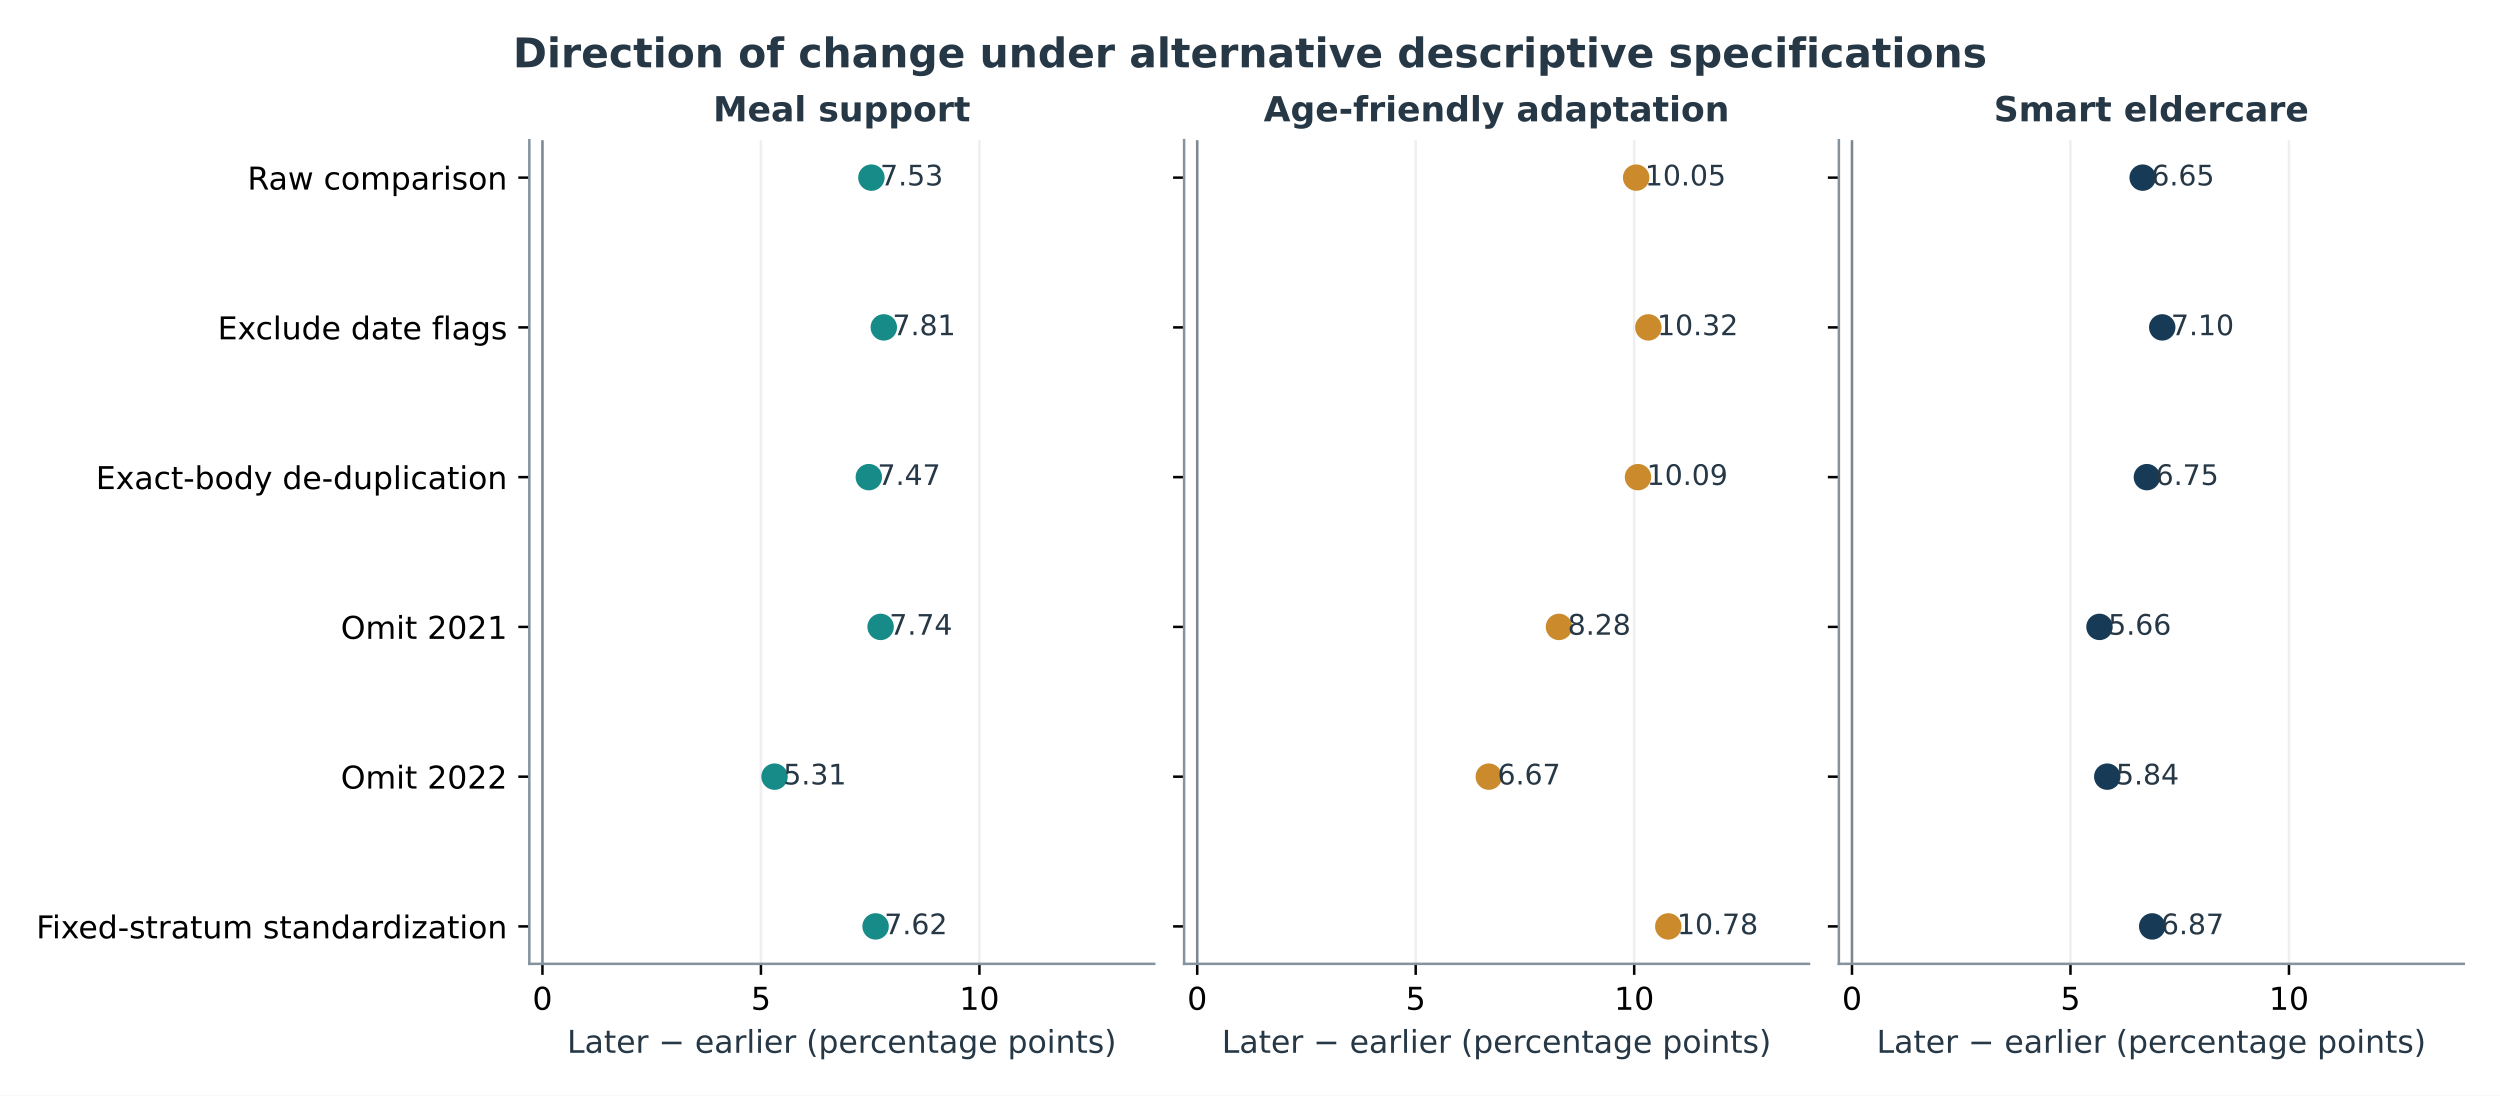
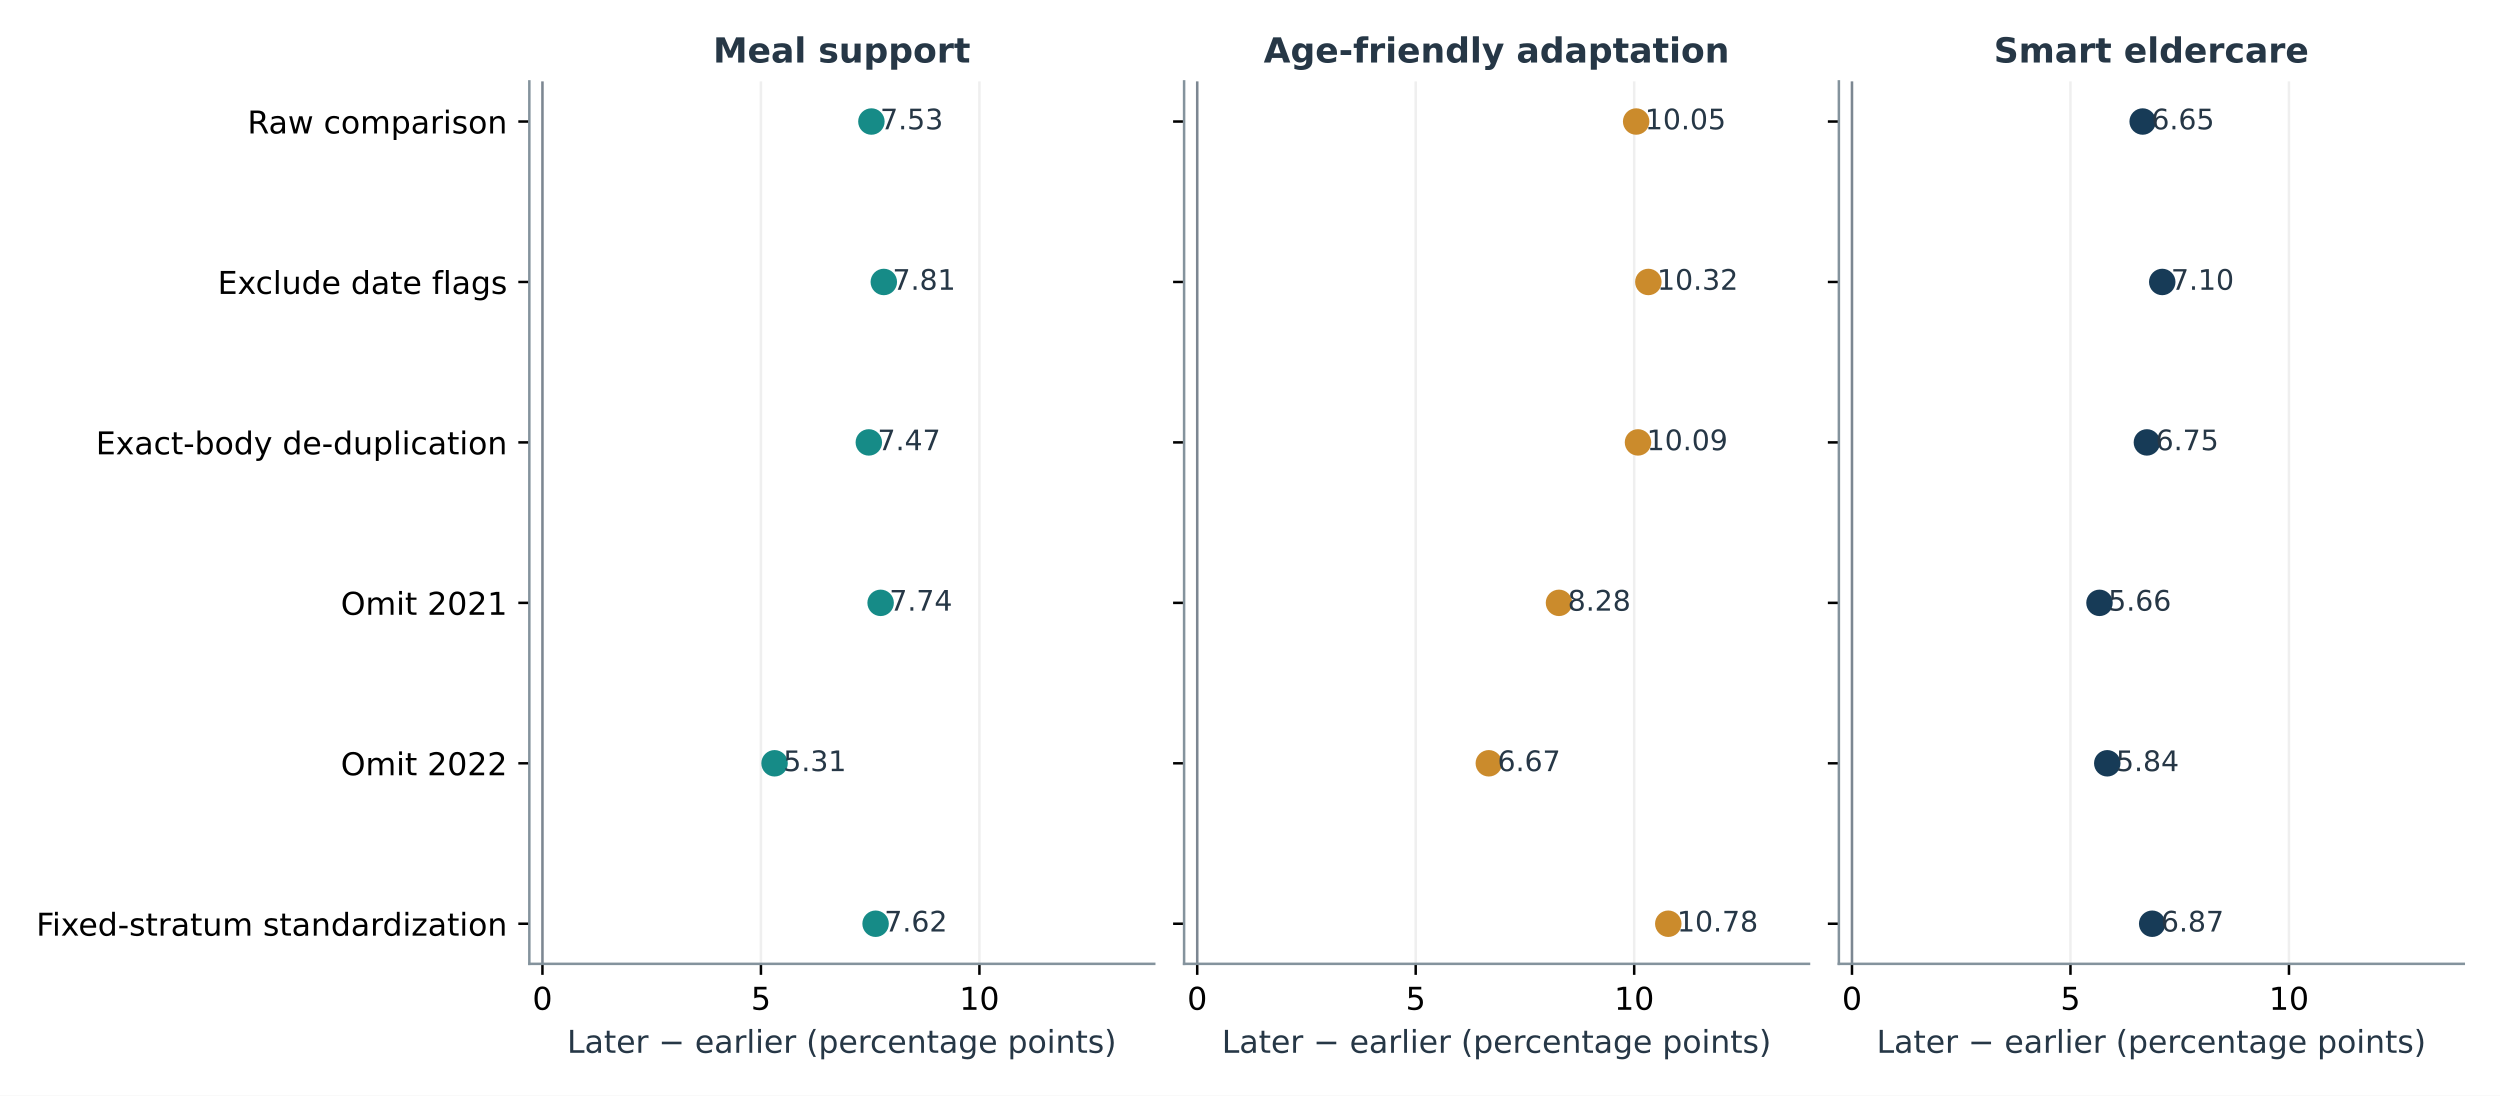
<svg xmlns="http://www.w3.org/2000/svg" xmlns:xlink="http://www.w3.org/1999/xlink" width="794.64pt" height="348.24pt" viewBox="0 0 794.64 348.24" version="1.1">
  <defs>
    <style type="text/css">*{stroke-linejoin: round; stroke-linecap: butt}</style>
  </defs>
  <g id="figure_1">
    <g id="patch_1">
      <path d="M 0 348.24  L 794.64 348.24  L 794.64 0  L 0 0  z " style="fill: #ffffff" />
    </g>
    <g id="axes_1">
      <g id="patch_2">
-         <path d="M 168.251 306.363  L 366.874 306.363  L 366.874 44.562  L 168.251 44.562  z " style="fill: #ffffff" />
+         <path d="M 168.251 306.363  L 366.874 306.363  L 366.874 25.878  L 168.251 25.878  z " style="fill: #ffffff" />
      </g>
      <g id="matplotlib.axis_1">
        <g id="xtick_1">
          <g id="line2d_1">
-             <path d="M 172.418 306.363  L 172.418 44.562  " clip-path="url(#p3aa254fbc4)" style="fill: none; stroke: #b0b0b0; stroke-opacity: 0.2; stroke-width: 0.8; stroke-linecap: square" />
+             <path d="M 172.418 306.363  L 172.418 25.878  " clip-path="url(#pf46473bd8f)" style="fill: none; stroke: #b0b0b0; stroke-opacity: 0.2; stroke-width: 0.8; stroke-linecap: square" />
          </g>
          <g id="line2d_2">
            <defs>
-               <path id="m3610312336" d="M 0 0  L 0 3.5  " style="stroke: #000000; stroke-width: 0.8" />
+               <path id="md2f6b9f62a" d="M 0 0  L 0 3.5  " style="stroke: #000000; stroke-width: 0.8" />
            </defs>
            <g>
-               <use xlink:href="#m3610312336" x="172.418" y="306.363" style="stroke: #000000; stroke-width: 0.8" />
+               <use xlink:href="#md2f6b9f62a" x="172.418" y="306.363" style="stroke: #000000; stroke-width: 0.8" />
            </g>
          </g>
          <g id="text_1">
            <text style="font-size: 10px; font-family: 'DejaVu Sans'; text-anchor: middle" x="172.418" y="320.962" transform="rotate(-0 172.4182 320.9617)">0</text>
          </g>
        </g>
        <g id="xtick_2">
          <g id="line2d_3">
-             <path d="M 241.867 306.363  L 241.867 44.562  " clip-path="url(#p3aa254fbc4)" style="fill: none; stroke: #b0b0b0; stroke-opacity: 0.2; stroke-width: 0.8; stroke-linecap: square" />
+             <path d="M 241.867 306.363  L 241.867 25.878  " clip-path="url(#pf46473bd8f)" style="fill: none; stroke: #b0b0b0; stroke-opacity: 0.2; stroke-width: 0.8; stroke-linecap: square" />
          </g>
          <g id="line2d_4">
            <g>
-               <use xlink:href="#m3610312336" x="241.867" y="306.363" style="stroke: #000000; stroke-width: 0.8" />
+               <use xlink:href="#md2f6b9f62a" x="241.867" y="306.363" style="stroke: #000000; stroke-width: 0.8" />
            </g>
          </g>
          <g id="text_2">
            <text style="font-size: 10px; font-family: 'DejaVu Sans'; text-anchor: middle" x="241.867" y="320.962" transform="rotate(-0 241.8666 320.9617)">5</text>
          </g>
        </g>
        <g id="xtick_3">
          <g id="line2d_5">
-             <path d="M 311.315 306.363  L 311.315 44.562  " clip-path="url(#p3aa254fbc4)" style="fill: none; stroke: #b0b0b0; stroke-opacity: 0.2; stroke-width: 0.8; stroke-linecap: square" />
+             <path d="M 311.315 306.363  L 311.315 25.878  " clip-path="url(#pf46473bd8f)" style="fill: none; stroke: #b0b0b0; stroke-opacity: 0.2; stroke-width: 0.8; stroke-linecap: square" />
          </g>
          <g id="line2d_6">
            <g>
-               <use xlink:href="#m3610312336" x="311.315" y="306.363" style="stroke: #000000; stroke-width: 0.8" />
+               <use xlink:href="#md2f6b9f62a" x="311.315" y="306.363" style="stroke: #000000; stroke-width: 0.8" />
            </g>
          </g>
          <g id="text_3">
            <text style="font-size: 10px; font-family: 'DejaVu Sans'; text-anchor: middle" x="311.315" y="320.962" transform="rotate(-0 311.315 320.9617)">10</text>
          </g>
        </g>
        <g id="text_4">
          <text style="font-size: 10px; font-family: 'DejaVu Sans'; text-anchor: middle; fill: #263746" x="267.562" y="334.64" transform="rotate(-0 267.5625 334.6398)">Later − earlier (percentage points)</text>
        </g>
      </g>
      <g id="matplotlib.axis_2">
        <g id="ytick_1">
          <g id="line2d_7">
            <defs>
-               <path id="mc8262e7562" d="M 0 0  L -3.5 0  " style="stroke: #000000; stroke-width: 0.8" />
+               <path id="m5c3bb623c6" d="M 0 0  L -3.5 0  " style="stroke: #000000; stroke-width: 0.8" />
            </defs>
            <g>
-               <use xlink:href="#mc8262e7562" x="168.251" y="56.462" style="stroke: #000000; stroke-width: 0.8" />
+               <use xlink:href="#m5c3bb623c6" x="168.251" y="38.628" style="stroke: #000000; stroke-width: 0.8" />
            </g>
          </g>
          <g id="text_5">
-             <text style="font-size: 10px; font-family: 'DejaVu Sans'; text-anchor: end" x="161.251" y="60.261" transform="rotate(-0 161.2512 60.26117)">Raw comparison</text>
+             <text style="font-size: 10px; font-family: 'DejaVu Sans'; text-anchor: end" x="161.251" y="42.427" transform="rotate(-0 161.2512 42.42682)">Raw comparison</text>
          </g>
        </g>
        <g id="ytick_2">
          <g id="line2d_8">
            <g>
-               <use xlink:href="#mc8262e7562" x="168.251" y="104.062" style="stroke: #000000; stroke-width: 0.8" />
+               <use xlink:href="#m5c3bb623c6" x="168.251" y="89.625" style="stroke: #000000; stroke-width: 0.8" />
            </g>
          </g>
          <g id="text_6">
-             <text style="font-size: 10px; font-family: 'DejaVu Sans'; text-anchor: end" x="161.251" y="107.861" transform="rotate(-0 161.2512 107.8614)">Exclude date flags</text>
+             <text style="font-size: 10px; font-family: 'DejaVu Sans'; text-anchor: end" x="161.251" y="93.424" transform="rotate(-0 161.2512 93.42409)">Exclude date flags</text>
          </g>
        </g>
        <g id="ytick_3">
          <g id="line2d_9">
            <g>
-               <use xlink:href="#mc8262e7562" x="168.251" y="151.662" style="stroke: #000000; stroke-width: 0.8" />
+               <use xlink:href="#m5c3bb623c6" x="168.251" y="140.622" style="stroke: #000000; stroke-width: 0.8" />
            </g>
          </g>
          <g id="text_7">
-             <text style="font-size: 10px; font-family: 'DejaVu Sans'; text-anchor: end" x="161.251" y="155.462" transform="rotate(-0 161.2512 155.4617)">Exact-body de-duplication</text>
+             <text style="font-size: 10px; font-family: 'DejaVu Sans'; text-anchor: end" x="161.251" y="144.421" transform="rotate(-0 161.2512 144.4214)">Exact-body de-duplication</text>
          </g>
        </g>
        <g id="ytick_4">
          <g id="line2d_10">
            <g>
-               <use xlink:href="#mc8262e7562" x="168.251" y="199.263" style="stroke: #000000; stroke-width: 0.8" />
+               <use xlink:href="#m5c3bb623c6" x="168.251" y="191.619" style="stroke: #000000; stroke-width: 0.8" />
            </g>
          </g>
          <g id="text_8">
-             <text style="font-size: 10px; font-family: 'DejaVu Sans'; text-anchor: end" x="161.251" y="203.062" transform="rotate(-0 161.2512 203.0619)">Omit 2021</text>
+             <text style="font-size: 10px; font-family: 'DejaVu Sans'; text-anchor: end" x="161.251" y="195.419" transform="rotate(-0 161.2512 195.4186)">Omit 2021</text>
          </g>
        </g>
        <g id="ytick_5">
          <g id="line2d_11">
            <g>
-               <use xlink:href="#mc8262e7562" x="168.251" y="246.863" style="stroke: #000000; stroke-width: 0.8" />
+               <use xlink:href="#m5c3bb623c6" x="168.251" y="242.617" style="stroke: #000000; stroke-width: 0.8" />
            </g>
          </g>
          <g id="text_9">
-             <text style="font-size: 10px; font-family: 'DejaVu Sans'; text-anchor: end" x="161.251" y="250.662" transform="rotate(-0 161.2512 250.6622)">Omit 2022</text>
+             <text style="font-size: 10px; font-family: 'DejaVu Sans'; text-anchor: end" x="161.251" y="246.416" transform="rotate(-0 161.2512 246.4159)">Omit 2022</text>
          </g>
        </g>
        <g id="ytick_6">
          <g id="line2d_12">
            <g>
-               <use xlink:href="#mc8262e7562" x="168.251" y="294.463" style="stroke: #000000; stroke-width: 0.8" />
+               <use xlink:href="#m5c3bb623c6" x="168.251" y="293.614" style="stroke: #000000; stroke-width: 0.8" />
            </g>
          </g>
          <g id="text_10">
-             <text style="font-size: 10px; font-family: 'DejaVu Sans'; text-anchor: end" x="161.251" y="298.262" transform="rotate(-0 161.2512 298.2624)">Fixed-stratum standardization</text>
+             <text style="font-size: 10px; font-family: 'DejaVu Sans'; text-anchor: end" x="161.251" y="297.413" transform="rotate(-0 161.2512 297.4132)">Fixed-stratum standardization</text>
          </g>
        </g>
      </g>
      <g id="line2d_13">
-         <path d="M 172.418 306.363  L 172.418 44.562  " clip-path="url(#p3aa254fbc4)" style="fill: none; stroke: #7c8792; stroke-width: 0.8; stroke-linecap: square" />
+         <path d="M 172.418 306.363  L 172.418 25.878  " clip-path="url(#pf46473bd8f)" style="fill: none; stroke: #7c8792; stroke-width: 0.8; stroke-linecap: square" />
      </g>
      <g id="patch_3">
-         <path d="M 168.251 306.363  L 168.251 44.562  " style="fill: none; stroke: #84939d; stroke-width: 0.8; stroke-linejoin: miter; stroke-linecap: square" />
+         <path d="M 168.251 306.363  L 168.251 25.878  " style="fill: none; stroke: #84939d; stroke-width: 0.8; stroke-linejoin: miter; stroke-linecap: square" />
      </g>
      <g id="patch_4">
        <path d="M 168.251 306.363  L 366.874 306.363  " style="fill: none; stroke: #84939d; stroke-width: 0.8; stroke-linejoin: miter; stroke-linecap: square" />
      </g>
      <g id="PathCollection_1">
        <defs>
-           <path id="mc8e58f699a" d="M 0 3.708  C 0.983 3.708 1.927 3.317 2.622 2.622  C 3.317 1.927 3.708 0.983 3.708 0  C 3.708 -0.983 3.317 -1.927 2.622 -2.622  C 1.927 -3.317 0.983 -3.708 0 -3.708  C -0.983 -3.708 -1.927 -3.317 -2.622 -2.622  C -3.317 -1.927 -3.708 -0.983 -3.708 0  C -3.708 0.983 -3.317 1.927 -2.622 2.622  C -1.927 3.317 -0.983 3.708 0 3.708  z " style="stroke: #168b87" />
+           <path id="me1317ac341" d="M 0 3.708  C 0.983 3.708 1.927 3.317 2.622 2.622  C 3.317 1.927 3.708 0.983 3.708 0  C 3.708 -0.983 3.317 -1.927 2.622 -2.622  C 1.927 -3.317 0.983 -3.708 0 -3.708  C -0.983 -3.708 -1.927 -3.317 -2.622 -2.622  C -3.317 -1.927 -3.708 -0.983 -3.708 0  C -3.708 0.983 -3.317 1.927 -2.622 2.622  C -1.927 3.317 -0.983 3.708 0 3.708  z " style="stroke: #168b87" />
        </defs>
-         <g clip-path="url(#p3aa254fbc4)">
-           <use xlink:href="#mc8e58f699a" x="276.98" y="56.462" style="fill: #168b87; stroke: #168b87" />
-           <use xlink:href="#mc8e58f699a" x="280.924" y="104.062" style="fill: #168b87; stroke: #168b87" />
-           <use xlink:href="#mc8e58f699a" x="276.16" y="151.662" style="fill: #168b87; stroke: #168b87" />
-           <use xlink:href="#mc8e58f699a" x="279.91" y="199.263" style="fill: #168b87; stroke: #168b87" />
-           <use xlink:href="#mc8e58f699a" x="246.2" y="246.863" style="fill: #168b87; stroke: #168b87" />
-           <use xlink:href="#mc8e58f699a" x="278.313" y="294.463" style="fill: #168b87; stroke: #168b87" />
+         <g clip-path="url(#pf46473bd8f)">
+           <use xlink:href="#me1317ac341" x="276.98" y="38.628" style="fill: #168b87; stroke: #168b87" />
+           <use xlink:href="#me1317ac341" x="280.924" y="89.625" style="fill: #168b87; stroke: #168b87" />
+           <use xlink:href="#me1317ac341" x="276.16" y="140.622" style="fill: #168b87; stroke: #168b87" />
+           <use xlink:href="#me1317ac341" x="279.91" y="191.619" style="fill: #168b87; stroke: #168b87" />
+           <use xlink:href="#me1317ac341" x="246.2" y="242.617" style="fill: #168b87; stroke: #168b87" />
+           <use xlink:href="#me1317ac341" x="278.313" y="293.614" style="fill: #168b87; stroke: #168b87" />
        </g>
      </g>
      <g id="text_11">
-         <text style="font-size: 9px; font-family: 'DejaVu Sans'; text-anchor: start; fill: #263746" x="279.758" y="58.945" transform="rotate(-0 279.7576 58.94539)">7.53</text>
+         <text style="font-size: 9px; font-family: 'DejaVu Sans'; text-anchor: start; fill: #263746" x="279.758" y="41.111" transform="rotate(-0 279.7576 41.11104)">7.53</text>
      </g>
      <g id="text_12">
-         <text style="font-size: 9px; font-family: 'DejaVu Sans'; text-anchor: start; fill: #263746" x="283.702" y="106.546" transform="rotate(-0 283.7023 106.5456)">7.81</text>
+         <text style="font-size: 9px; font-family: 'DejaVu Sans'; text-anchor: start; fill: #263746" x="283.702" y="92.108" transform="rotate(-0 283.7023 92.10831)">7.81</text>
      </g>
      <g id="text_13">
-         <text style="font-size: 9px; font-family: 'DejaVu Sans'; text-anchor: start; fill: #263746" x="278.938" y="154.146" transform="rotate(-0 278.9381 154.1459)">7.47</text>
+         <text style="font-size: 9px; font-family: 'DejaVu Sans'; text-anchor: start; fill: #263746" x="278.938" y="143.106" transform="rotate(-0 278.9381 143.1056)">7.47</text>
      </g>
      <g id="text_14">
-         <text style="font-size: 9px; font-family: 'DejaVu Sans'; text-anchor: start; fill: #263746" x="282.688" y="201.746" transform="rotate(-0 282.6883 201.7461)">7.74</text>
+         <text style="font-size: 9px; font-family: 'DejaVu Sans'; text-anchor: start; fill: #263746" x="282.688" y="194.103" transform="rotate(-0 282.6883 194.1028)">7.74</text>
      </g>
      <g id="text_15">
-         <text style="font-size: 9px; font-family: 'DejaVu Sans'; text-anchor: start; fill: #263746" x="248.978" y="249.346" transform="rotate(-0 248.9781 249.3464)">5.31</text>
+         <text style="font-size: 9px; font-family: 'DejaVu Sans'; text-anchor: start; fill: #263746" x="248.978" y="245.1" transform="rotate(-0 248.9781 245.1001)">5.31</text>
      </g>
      <g id="text_16">
-         <text style="font-size: 9px; font-family: 'DejaVu Sans'; text-anchor: start; fill: #263746" x="281.091" y="296.947" transform="rotate(-0 281.091 296.9466)">7.62</text>
+         <text style="font-size: 9px; font-family: 'DejaVu Sans'; text-anchor: start; fill: #263746" x="281.091" y="296.097" transform="rotate(-0 281.091 296.0974)">7.62</text>
      </g>
      <g id="text_17">
-         <text style="font-weight: 700; font-size: 11px; font-family: 'DejaVu Sans'; text-anchor: middle; fill: #263746" x="267.562" y="38.562" transform="rotate(-0 267.5625 38.56189)">Meal support</text>
+         <text style="font-weight: 700; font-size: 11px; font-family: 'DejaVu Sans'; text-anchor: middle; fill: #263746" x="267.562" y="19.878" transform="rotate(-0 267.5625 19.87828)">Meal support</text>
      </g>
    </g>
    <g id="axes_2">
      <g id="patch_5">
-         <path d="M 376.374 306.363  L 574.997 306.363  L 574.997 44.562  L 376.374 44.562  z " style="fill: #ffffff" />
+         <path d="M 376.374 306.363  L 574.997 306.363  L 574.997 25.878  L 376.374 25.878  z " style="fill: #ffffff" />
      </g>
      <g id="matplotlib.axis_3">
        <g id="xtick_4">
          <g id="line2d_14">
-             <path d="M 380.541 306.363  L 380.541 44.562  " clip-path="url(#pa2626dab25)" style="fill: none; stroke: #b0b0b0; stroke-opacity: 0.2; stroke-width: 0.8; stroke-linecap: square" />
+             <path d="M 380.541 306.363  L 380.541 25.878  " clip-path="url(#pd00267f403)" style="fill: none; stroke: #b0b0b0; stroke-opacity: 0.2; stroke-width: 0.8; stroke-linecap: square" />
          </g>
          <g id="line2d_15">
            <g>
-               <use xlink:href="#m3610312336" x="380.541" y="306.363" style="stroke: #000000; stroke-width: 0.8" />
+               <use xlink:href="#md2f6b9f62a" x="380.541" y="306.363" style="stroke: #000000; stroke-width: 0.8" />
            </g>
          </g>
          <g id="text_18">
            <text style="font-size: 10px; font-family: 'DejaVu Sans'; text-anchor: middle" x="380.541" y="320.962" transform="rotate(-0 380.5411 320.9617)">0</text>
          </g>
        </g>
        <g id="xtick_5">
          <g id="line2d_16">
-             <path d="M 449.989 306.363  L 449.989 44.562  " clip-path="url(#pa2626dab25)" style="fill: none; stroke: #b0b0b0; stroke-opacity: 0.2; stroke-width: 0.8; stroke-linecap: square" />
+             <path d="M 449.989 306.363  L 449.989 25.878  " clip-path="url(#pd00267f403)" style="fill: none; stroke: #b0b0b0; stroke-opacity: 0.2; stroke-width: 0.8; stroke-linecap: square" />
          </g>
          <g id="line2d_17">
            <g>
-               <use xlink:href="#m3610312336" x="449.989" y="306.363" style="stroke: #000000; stroke-width: 0.8" />
+               <use xlink:href="#md2f6b9f62a" x="449.989" y="306.363" style="stroke: #000000; stroke-width: 0.8" />
            </g>
          </g>
          <g id="text_19">
            <text style="font-size: 10px; font-family: 'DejaVu Sans'; text-anchor: middle" x="449.989" y="320.962" transform="rotate(-0 449.9895 320.9617)">5</text>
          </g>
        </g>
        <g id="xtick_6">
          <g id="line2d_18">
-             <path d="M 519.438 306.363  L 519.438 44.562  " clip-path="url(#pa2626dab25)" style="fill: none; stroke: #b0b0b0; stroke-opacity: 0.2; stroke-width: 0.8; stroke-linecap: square" />
+             <path d="M 519.438 306.363  L 519.438 25.878  " clip-path="url(#pd00267f403)" style="fill: none; stroke: #b0b0b0; stroke-opacity: 0.2; stroke-width: 0.8; stroke-linecap: square" />
          </g>
          <g id="line2d_19">
            <g>
-               <use xlink:href="#m3610312336" x="519.438" y="306.363" style="stroke: #000000; stroke-width: 0.8" />
+               <use xlink:href="#md2f6b9f62a" x="519.438" y="306.363" style="stroke: #000000; stroke-width: 0.8" />
            </g>
          </g>
          <g id="text_20">
            <text style="font-size: 10px; font-family: 'DejaVu Sans'; text-anchor: middle" x="519.438" y="320.962" transform="rotate(-0 519.4379 320.9617)">10</text>
          </g>
        </g>
        <g id="text_21">
          <text style="font-size: 10px; font-family: 'DejaVu Sans'; text-anchor: middle; fill: #263746" x="475.685" y="334.64" transform="rotate(-0 475.6854 334.6398)">Later − earlier (percentage points)</text>
        </g>
      </g>
      <g id="matplotlib.axis_4">
        <g id="ytick_7">
          <g id="line2d_20">
            <g>
-               <use xlink:href="#mc8262e7562" x="376.374" y="56.462" style="stroke: #000000; stroke-width: 0.8" />
+               <use xlink:href="#m5c3bb623c6" x="376.374" y="38.628" style="stroke: #000000; stroke-width: 0.8" />
            </g>
          </g>
        </g>
        <g id="ytick_8">
          <g id="line2d_21">
            <g>
-               <use xlink:href="#mc8262e7562" x="376.374" y="104.062" style="stroke: #000000; stroke-width: 0.8" />
+               <use xlink:href="#m5c3bb623c6" x="376.374" y="89.625" style="stroke: #000000; stroke-width: 0.8" />
            </g>
          </g>
        </g>
        <g id="ytick_9">
          <g id="line2d_22">
            <g>
-               <use xlink:href="#mc8262e7562" x="376.374" y="151.662" style="stroke: #000000; stroke-width: 0.8" />
+               <use xlink:href="#m5c3bb623c6" x="376.374" y="140.622" style="stroke: #000000; stroke-width: 0.8" />
            </g>
          </g>
        </g>
        <g id="ytick_10">
          <g id="line2d_23">
            <g>
-               <use xlink:href="#mc8262e7562" x="376.374" y="199.263" style="stroke: #000000; stroke-width: 0.8" />
+               <use xlink:href="#m5c3bb623c6" x="376.374" y="191.619" style="stroke: #000000; stroke-width: 0.8" />
            </g>
          </g>
        </g>
        <g id="ytick_11">
          <g id="line2d_24">
            <g>
-               <use xlink:href="#mc8262e7562" x="376.374" y="246.863" style="stroke: #000000; stroke-width: 0.8" />
+               <use xlink:href="#m5c3bb623c6" x="376.374" y="242.617" style="stroke: #000000; stroke-width: 0.8" />
            </g>
          </g>
        </g>
        <g id="ytick_12">
          <g id="line2d_25">
            <g>
-               <use xlink:href="#mc8262e7562" x="376.374" y="294.463" style="stroke: #000000; stroke-width: 0.8" />
+               <use xlink:href="#m5c3bb623c6" x="376.374" y="293.614" style="stroke: #000000; stroke-width: 0.8" />
            </g>
          </g>
        </g>
      </g>
      <g id="line2d_26">
-         <path d="M 380.541 306.363  L 380.541 44.562  " clip-path="url(#pa2626dab25)" style="fill: none; stroke: #7c8792; stroke-width: 0.8; stroke-linecap: square" />
+         <path d="M 380.541 306.363  L 380.541 25.878  " clip-path="url(#pd00267f403)" style="fill: none; stroke: #7c8792; stroke-width: 0.8; stroke-linecap: square" />
      </g>
      <g id="patch_6">
-         <path d="M 376.374 306.363  L 376.374 44.562  " style="fill: none; stroke: #84939d; stroke-width: 0.8; stroke-linejoin: miter; stroke-linecap: square" />
+         <path d="M 376.374 306.363  L 376.374 25.878  " style="fill: none; stroke: #84939d; stroke-width: 0.8; stroke-linejoin: miter; stroke-linecap: square" />
      </g>
      <g id="patch_7">
        <path d="M 376.374 306.363  L 574.997 306.363  " style="fill: none; stroke: #84939d; stroke-width: 0.8; stroke-linejoin: miter; stroke-linecap: square" />
      </g>
      <g id="PathCollection_2">
        <defs>
-           <path id="m4b109b574f" d="M 0 3.708  C 0.983 3.708 1.927 3.317 2.622 2.622  C 3.317 1.927 3.708 0.983 3.708 0  C 3.708 -0.983 3.317 -1.927 2.622 -2.622  C 1.927 -3.317 0.983 -3.708 0 -3.708  C -0.983 -3.708 -1.927 -3.317 -2.622 -2.622  C -3.317 -1.927 -3.708 -0.983 -3.708 0  C -3.708 0.983 -3.317 1.927 -2.622 2.622  C -1.927 3.317 -0.983 3.708 0 3.708  z " style="stroke: #cb8b2c" />
+           <path id="me311f9f299" d="M 0 3.708  C 0.983 3.708 1.927 3.317 2.622 2.622  C 3.317 1.927 3.708 0.983 3.708 0  C 3.708 -0.983 3.317 -1.927 2.622 -2.622  C 1.927 -3.317 0.983 -3.708 0 -3.708  C -0.983 -3.708 -1.927 -3.317 -2.622 -2.622  C -3.317 -1.927 -3.708 -0.983 -3.708 0  C -3.708 0.983 -3.317 1.927 -2.622 2.622  C -1.927 3.317 -0.983 3.708 0 3.708  z " style="stroke: #cb8b2c" />
        </defs>
-         <g clip-path="url(#pa2626dab25)">
-           <use xlink:href="#m4b109b574f" x="520.063" y="56.462" style="fill: #cb8b2c; stroke: #cb8b2c" />
-           <use xlink:href="#m4b109b574f" x="523.938" y="104.062" style="fill: #cb8b2c; stroke: #cb8b2c" />
-           <use xlink:href="#m4b109b574f" x="520.646" y="151.662" style="fill: #cb8b2c; stroke: #cb8b2c" />
-           <use xlink:href="#m4b109b574f" x="495.534" y="199.263" style="fill: #cb8b2c; stroke: #cb8b2c" />
-           <use xlink:href="#m4b109b574f" x="473.227" y="246.863" style="fill: #cb8b2c; stroke: #cb8b2c" />
-           <use xlink:href="#m4b109b574f" x="530.272" y="294.463" style="fill: #cb8b2c; stroke: #cb8b2c" />
+         <g clip-path="url(#pd00267f403)">
+           <use xlink:href="#me311f9f299" x="520.063" y="38.628" style="fill: #cb8b2c; stroke: #cb8b2c" />
+           <use xlink:href="#me311f9f299" x="523.938" y="89.625" style="fill: #cb8b2c; stroke: #cb8b2c" />
+           <use xlink:href="#me311f9f299" x="520.646" y="140.622" style="fill: #cb8b2c; stroke: #cb8b2c" />
+           <use xlink:href="#me311f9f299" x="495.534" y="191.619" style="fill: #cb8b2c; stroke: #cb8b2c" />
+           <use xlink:href="#me311f9f299" x="473.227" y="242.617" style="fill: #cb8b2c; stroke: #cb8b2c" />
+           <use xlink:href="#me311f9f299" x="530.272" y="293.614" style="fill: #cb8b2c; stroke: #cb8b2c" />
        </g>
      </g>
      <g id="text_22">
-         <text style="font-size: 9px; font-family: 'DejaVu Sans'; text-anchor: start; fill: #263746" x="522.841" y="58.945" transform="rotate(-0 522.8409 58.94539)">10.05</text>
+         <text style="font-size: 9px; font-family: 'DejaVu Sans'; text-anchor: start; fill: #263746" x="522.841" y="41.111" transform="rotate(-0 522.8409 41.11104)">10.05</text>
      </g>
      <g id="text_23">
-         <text style="font-size: 9px; font-family: 'DejaVu Sans'; text-anchor: start; fill: #263746" x="526.716" y="106.546" transform="rotate(-0 526.7161 106.5456)">10.32</text>
+         <text style="font-size: 9px; font-family: 'DejaVu Sans'; text-anchor: start; fill: #263746" x="526.716" y="92.108" transform="rotate(-0 526.7161 92.10831)">10.32</text>
      </g>
      <g id="text_24">
-         <text style="font-size: 9px; font-family: 'DejaVu Sans'; text-anchor: start; fill: #263746" x="523.424" y="154.146" transform="rotate(-0 523.4242 154.1459)">10.09</text>
+         <text style="font-size: 9px; font-family: 'DejaVu Sans'; text-anchor: start; fill: #263746" x="523.424" y="143.106" transform="rotate(-0 523.4242 143.1056)">10.09</text>
      </g>
      <g id="text_25">
-         <text style="font-size: 9px; font-family: 'DejaVu Sans'; text-anchor: start; fill: #263746" x="498.312" y="201.746" transform="rotate(-0 498.3117 201.7461)">8.28</text>
+         <text style="font-size: 9px; font-family: 'DejaVu Sans'; text-anchor: start; fill: #263746" x="498.312" y="194.103" transform="rotate(-0 498.3117 194.1028)">8.28</text>
      </g>
      <g id="text_26">
-         <text style="font-size: 9px; font-family: 'DejaVu Sans'; text-anchor: start; fill: #263746" x="476.005" y="249.346" transform="rotate(-0 476.0048 249.3464)">6.67</text>
+         <text style="font-size: 9px; font-family: 'DejaVu Sans'; text-anchor: start; fill: #263746" x="476.005" y="245.1" transform="rotate(-0 476.0048 245.1001)">6.67</text>
      </g>
      <g id="text_27">
-         <text style="font-size: 9px; font-family: 'DejaVu Sans'; text-anchor: start; fill: #263746" x="533.05" y="296.947" transform="rotate(-0 533.0498 296.9466)">10.78</text>
+         <text style="font-size: 9px; font-family: 'DejaVu Sans'; text-anchor: start; fill: #263746" x="533.05" y="296.097" transform="rotate(-0 533.0498 296.0974)">10.78</text>
      </g>
      <g id="text_28">
-         <text style="font-weight: 700; font-size: 11px; font-family: 'DejaVu Sans'; text-anchor: middle; fill: #263746" x="475.685" y="38.562" transform="rotate(-0 475.6854 38.56189)">Age-friendly adaptation</text>
+         <text style="font-weight: 700; font-size: 11px; font-family: 'DejaVu Sans'; text-anchor: middle; fill: #263746" x="475.685" y="19.878" transform="rotate(-0 475.6854 19.87828)">Age-friendly adaptation</text>
      </g>
    </g>
    <g id="axes_3">
      <g id="patch_8">
-         <path d="M 584.497 306.363  L 783.12 306.363  L 783.12 44.562  L 584.497 44.562  z " style="fill: #ffffff" />
+         <path d="M 584.497 306.363  L 783.12 306.363  L 783.12 25.878  L 584.497 25.878  z " style="fill: #ffffff" />
      </g>
      <g id="matplotlib.axis_5">
        <g id="xtick_7">
          <g id="line2d_27">
-             <path d="M 588.664 306.363  L 588.664 44.562  " clip-path="url(#p0196fd0c1f)" style="fill: none; stroke: #b0b0b0; stroke-opacity: 0.2; stroke-width: 0.8; stroke-linecap: square" />
+             <path d="M 588.664 306.363  L 588.664 25.878  " clip-path="url(#ped01e6815b)" style="fill: none; stroke: #b0b0b0; stroke-opacity: 0.2; stroke-width: 0.8; stroke-linecap: square" />
          </g>
          <g id="line2d_28">
            <g>
-               <use xlink:href="#m3610312336" x="588.664" y="306.363" style="stroke: #000000; stroke-width: 0.8" />
+               <use xlink:href="#md2f6b9f62a" x="588.664" y="306.363" style="stroke: #000000; stroke-width: 0.8" />
            </g>
          </g>
          <g id="text_29">
            <text style="font-size: 10px; font-family: 'DejaVu Sans'; text-anchor: middle" x="588.664" y="320.962" transform="rotate(-0 588.664 320.9617)">0</text>
          </g>
        </g>
        <g id="xtick_8">
          <g id="line2d_29">
-             <path d="M 658.112 306.363  L 658.112 44.562  " clip-path="url(#p0196fd0c1f)" style="fill: none; stroke: #b0b0b0; stroke-opacity: 0.2; stroke-width: 0.8; stroke-linecap: square" />
+             <path d="M 658.112 306.363  L 658.112 25.878  " clip-path="url(#ped01e6815b)" style="fill: none; stroke: #b0b0b0; stroke-opacity: 0.2; stroke-width: 0.8; stroke-linecap: square" />
          </g>
          <g id="line2d_30">
            <g>
-               <use xlink:href="#m3610312336" x="658.112" y="306.363" style="stroke: #000000; stroke-width: 0.8" />
+               <use xlink:href="#md2f6b9f62a" x="658.112" y="306.363" style="stroke: #000000; stroke-width: 0.8" />
            </g>
          </g>
          <g id="text_30">
            <text style="font-size: 10px; font-family: 'DejaVu Sans'; text-anchor: middle" x="658.112" y="320.962" transform="rotate(-0 658.1124 320.9617)">5</text>
          </g>
        </g>
        <g id="xtick_9">
          <g id="line2d_31">
-             <path d="M 727.561 306.363  L 727.561 44.562  " clip-path="url(#p0196fd0c1f)" style="fill: none; stroke: #b0b0b0; stroke-opacity: 0.2; stroke-width: 0.8; stroke-linecap: square" />
+             <path d="M 727.561 306.363  L 727.561 25.878  " clip-path="url(#ped01e6815b)" style="fill: none; stroke: #b0b0b0; stroke-opacity: 0.2; stroke-width: 0.8; stroke-linecap: square" />
          </g>
          <g id="line2d_32">
            <g>
-               <use xlink:href="#m3610312336" x="727.561" y="306.363" style="stroke: #000000; stroke-width: 0.8" />
+               <use xlink:href="#md2f6b9f62a" x="727.561" y="306.363" style="stroke: #000000; stroke-width: 0.8" />
            </g>
          </g>
          <g id="text_31">
            <text style="font-size: 10px; font-family: 'DejaVu Sans'; text-anchor: middle" x="727.561" y="320.962" transform="rotate(-0 727.5608 320.9617)">10</text>
          </g>
        </g>
        <g id="text_32">
          <text style="font-size: 10px; font-family: 'DejaVu Sans'; text-anchor: middle; fill: #263746" x="683.808" y="334.64" transform="rotate(-0 683.8083 334.6398)">Later − earlier (percentage points)</text>
        </g>
      </g>
      <g id="matplotlib.axis_6">
        <g id="ytick_13">
          <g id="line2d_33">
            <g>
-               <use xlink:href="#mc8262e7562" x="584.497" y="56.462" style="stroke: #000000; stroke-width: 0.8" />
+               <use xlink:href="#m5c3bb623c6" x="584.497" y="38.628" style="stroke: #000000; stroke-width: 0.8" />
            </g>
          </g>
        </g>
        <g id="ytick_14">
          <g id="line2d_34">
            <g>
-               <use xlink:href="#mc8262e7562" x="584.497" y="104.062" style="stroke: #000000; stroke-width: 0.8" />
+               <use xlink:href="#m5c3bb623c6" x="584.497" y="89.625" style="stroke: #000000; stroke-width: 0.8" />
            </g>
          </g>
        </g>
        <g id="ytick_15">
          <g id="line2d_35">
            <g>
-               <use xlink:href="#mc8262e7562" x="584.497" y="151.662" style="stroke: #000000; stroke-width: 0.8" />
+               <use xlink:href="#m5c3bb623c6" x="584.497" y="140.622" style="stroke: #000000; stroke-width: 0.8" />
            </g>
          </g>
        </g>
        <g id="ytick_16">
          <g id="line2d_36">
            <g>
-               <use xlink:href="#mc8262e7562" x="584.497" y="199.263" style="stroke: #000000; stroke-width: 0.8" />
+               <use xlink:href="#m5c3bb623c6" x="584.497" y="191.619" style="stroke: #000000; stroke-width: 0.8" />
            </g>
          </g>
        </g>
        <g id="ytick_17">
          <g id="line2d_37">
            <g>
-               <use xlink:href="#mc8262e7562" x="584.497" y="246.863" style="stroke: #000000; stroke-width: 0.8" />
+               <use xlink:href="#m5c3bb623c6" x="584.497" y="242.617" style="stroke: #000000; stroke-width: 0.8" />
            </g>
          </g>
        </g>
        <g id="ytick_18">
          <g id="line2d_38">
            <g>
-               <use xlink:href="#mc8262e7562" x="584.497" y="294.463" style="stroke: #000000; stroke-width: 0.8" />
+               <use xlink:href="#m5c3bb623c6" x="584.497" y="293.614" style="stroke: #000000; stroke-width: 0.8" />
            </g>
          </g>
        </g>
      </g>
      <g id="line2d_39">
-         <path d="M 588.664 306.363  L 588.664 44.562  " clip-path="url(#p0196fd0c1f)" style="fill: none; stroke: #7c8792; stroke-width: 0.8; stroke-linecap: square" />
+         <path d="M 588.664 306.363  L 588.664 25.878  " clip-path="url(#ped01e6815b)" style="fill: none; stroke: #7c8792; stroke-width: 0.8; stroke-linecap: square" />
      </g>
      <g id="patch_9">
-         <path d="M 584.497 306.363  L 584.497 44.562  " style="fill: none; stroke: #84939d; stroke-width: 0.8; stroke-linejoin: miter; stroke-linecap: square" />
+         <path d="M 584.497 306.363  L 584.497 25.878  " style="fill: none; stroke: #84939d; stroke-width: 0.8; stroke-linejoin: miter; stroke-linecap: square" />
      </g>
      <g id="patch_10">
        <path d="M 584.497 306.363  L 783.12 306.363  " style="fill: none; stroke: #84939d; stroke-width: 0.8; stroke-linejoin: miter; stroke-linecap: square" />
      </g>
      <g id="PathCollection_3">
        <defs>
-           <path id="m3e2e92b1ad" d="M 0 3.708  C 0.983 3.708 1.927 3.317 2.622 2.622  C 3.317 1.927 3.708 0.983 3.708 0  C 3.708 -0.983 3.317 -1.927 2.622 -2.622  C 1.927 -3.317 0.983 -3.708 0 -3.708  C -0.983 -3.708 -1.927 -3.317 -2.622 -2.622  C -3.317 -1.927 -3.708 -0.983 -3.708 0  C -3.708 0.983 -3.317 1.927 -2.622 2.622  C -1.927 3.317 -0.983 3.708 0 3.708  z " style="stroke: #173b57" />
+           <path id="m82e75b2b38" d="M 0 3.708  C 0.983 3.708 1.927 3.317 2.622 2.622  C 3.317 1.927 3.708 0.983 3.708 0  C 3.708 -0.983 3.317 -1.927 2.622 -2.622  C 1.927 -3.317 0.983 -3.708 0 -3.708  C -0.983 -3.708 -1.927 -3.317 -2.622 -2.622  C -3.317 -1.927 -3.708 -0.983 -3.708 0  C -3.708 0.983 -3.317 1.927 -2.622 2.622  C -1.927 3.317 -0.983 3.708 0 3.708  z " style="stroke: #173b57" />
        </defs>
-         <g clip-path="url(#p0196fd0c1f)">
-           <use xlink:href="#m3e2e92b1ad" x="681.058" y="56.462" style="fill: #173b57; stroke: #173b57" />
-           <use xlink:href="#m3e2e92b1ad" x="687.281" y="104.062" style="fill: #173b57; stroke: #173b57" />
-           <use xlink:href="#m3e2e92b1ad" x="682.405" y="151.662" style="fill: #173b57; stroke: #173b57" />
-           <use xlink:href="#m3e2e92b1ad" x="667.335" y="199.263" style="fill: #173b57; stroke: #173b57" />
-           <use xlink:href="#m3e2e92b1ad" x="669.808" y="246.863" style="fill: #173b57; stroke: #173b57" />
-           <use xlink:href="#m3e2e92b1ad" x="684.086" y="294.463" style="fill: #173b57; stroke: #173b57" />
+         <g clip-path="url(#ped01e6815b)">
+           <use xlink:href="#m82e75b2b38" x="681.058" y="38.628" style="fill: #173b57; stroke: #173b57" />
+           <use xlink:href="#m82e75b2b38" x="687.281" y="89.625" style="fill: #173b57; stroke: #173b57" />
+           <use xlink:href="#m82e75b2b38" x="682.405" y="140.622" style="fill: #173b57; stroke: #173b57" />
+           <use xlink:href="#m82e75b2b38" x="667.335" y="191.619" style="fill: #173b57; stroke: #173b57" />
+           <use xlink:href="#m82e75b2b38" x="669.808" y="242.617" style="fill: #173b57; stroke: #173b57" />
+           <use xlink:href="#m82e75b2b38" x="684.086" y="293.614" style="fill: #173b57; stroke: #173b57" />
        </g>
      </g>
      <g id="text_33">
-         <text style="font-size: 9px; font-family: 'DejaVu Sans'; text-anchor: start; fill: #263746" x="683.836" y="58.945" transform="rotate(-0 683.8361 58.94539)">6.65</text>
+         <text style="font-size: 9px; font-family: 'DejaVu Sans'; text-anchor: start; fill: #263746" x="683.836" y="41.111" transform="rotate(-0 683.8361 41.11104)">6.65</text>
      </g>
      <g id="text_34">
-         <text style="font-size: 9px; font-family: 'DejaVu Sans'; text-anchor: start; fill: #263746" x="690.059" y="106.546" transform="rotate(-0 690.0587 106.5456)">7.10</text>
+         <text style="font-size: 9px; font-family: 'DejaVu Sans'; text-anchor: start; fill: #263746" x="690.059" y="92.108" transform="rotate(-0 690.0587 92.10831)">7.10</text>
      </g>
      <g id="text_35">
-         <text style="font-size: 9px; font-family: 'DejaVu Sans'; text-anchor: start; fill: #263746" x="685.183" y="154.146" transform="rotate(-0 685.1834 154.1459)">6.75</text>
+         <text style="font-size: 9px; font-family: 'DejaVu Sans'; text-anchor: start; fill: #263746" x="685.183" y="143.106" transform="rotate(-0 685.1834 143.1056)">6.75</text>
      </g>
      <g id="text_36">
-         <text style="font-size: 9px; font-family: 'DejaVu Sans'; text-anchor: start; fill: #263746" x="670.113" y="201.746" transform="rotate(-0 670.1131 201.7461)">5.66</text>
+         <text style="font-size: 9px; font-family: 'DejaVu Sans'; text-anchor: start; fill: #263746" x="670.113" y="194.103" transform="rotate(-0 670.1131 194.1028)">5.66</text>
      </g>
      <g id="text_37">
-         <text style="font-size: 9px; font-family: 'DejaVu Sans'; text-anchor: start; fill: #263746" x="672.585" y="249.346" transform="rotate(-0 672.5854 249.3464)">5.84</text>
+         <text style="font-size: 9px; font-family: 'DejaVu Sans'; text-anchor: start; fill: #263746" x="672.585" y="245.1" transform="rotate(-0 672.5854 245.1001)">5.84</text>
      </g>
      <g id="text_38">
-         <text style="font-size: 9px; font-family: 'DejaVu Sans'; text-anchor: start; fill: #263746" x="686.864" y="296.947" transform="rotate(-0 686.864 296.9466)">6.87</text>
+         <text style="font-size: 9px; font-family: 'DejaVu Sans'; text-anchor: start; fill: #263746" x="686.864" y="296.097" transform="rotate(-0 686.864 296.0974)">6.87</text>
      </g>
      <g id="text_39">
-         <text style="font-weight: 700; font-size: 11px; font-family: 'DejaVu Sans'; text-anchor: middle; fill: #263746" x="683.808" y="38.562" transform="rotate(-0 683.8083 38.56189)">Smart eldercare</text>
-       </g>
-     </g>
-     <g id="text_40">
-       <text style="font-weight: 700; font-size: 13px; font-family: 'DejaVu Sans'; text-anchor: middle; fill: #263746" x="397.32" y="21.398" transform="rotate(-0 397.3198 21.39797)">Direction of change under alternative descriptive specifications</text>
+         <text style="font-weight: 700; font-size: 11px; font-family: 'DejaVu Sans'; text-anchor: middle; fill: #263746" x="683.808" y="19.878" transform="rotate(-0 683.8083 19.87828)">Smart eldercare</text>
+       </g>
    </g>
  </g>
  <defs>
-     <clipPath id="p3aa254fbc4">
-       <rect x="168.251" y="44.562" width="198.622" height="261.801" />
+     <clipPath id="pf46473bd8f">
+       <rect x="168.251" y="25.878" width="198.622" height="280.485" />
    </clipPath>
-     <clipPath id="pa2626dab25">
-       <rect x="376.374" y="44.562" width="198.622" height="261.801" />
+     <clipPath id="pd00267f403">
+       <rect x="376.374" y="25.878" width="198.622" height="280.485" />
    </clipPath>
-     <clipPath id="p0196fd0c1f">
-       <rect x="584.497" y="44.562" width="198.622" height="261.801" />
+     <clipPath id="ped01e6815b">
+       <rect x="584.497" y="25.878" width="198.622" height="280.485" />
    </clipPath>
  </defs>
</svg>
